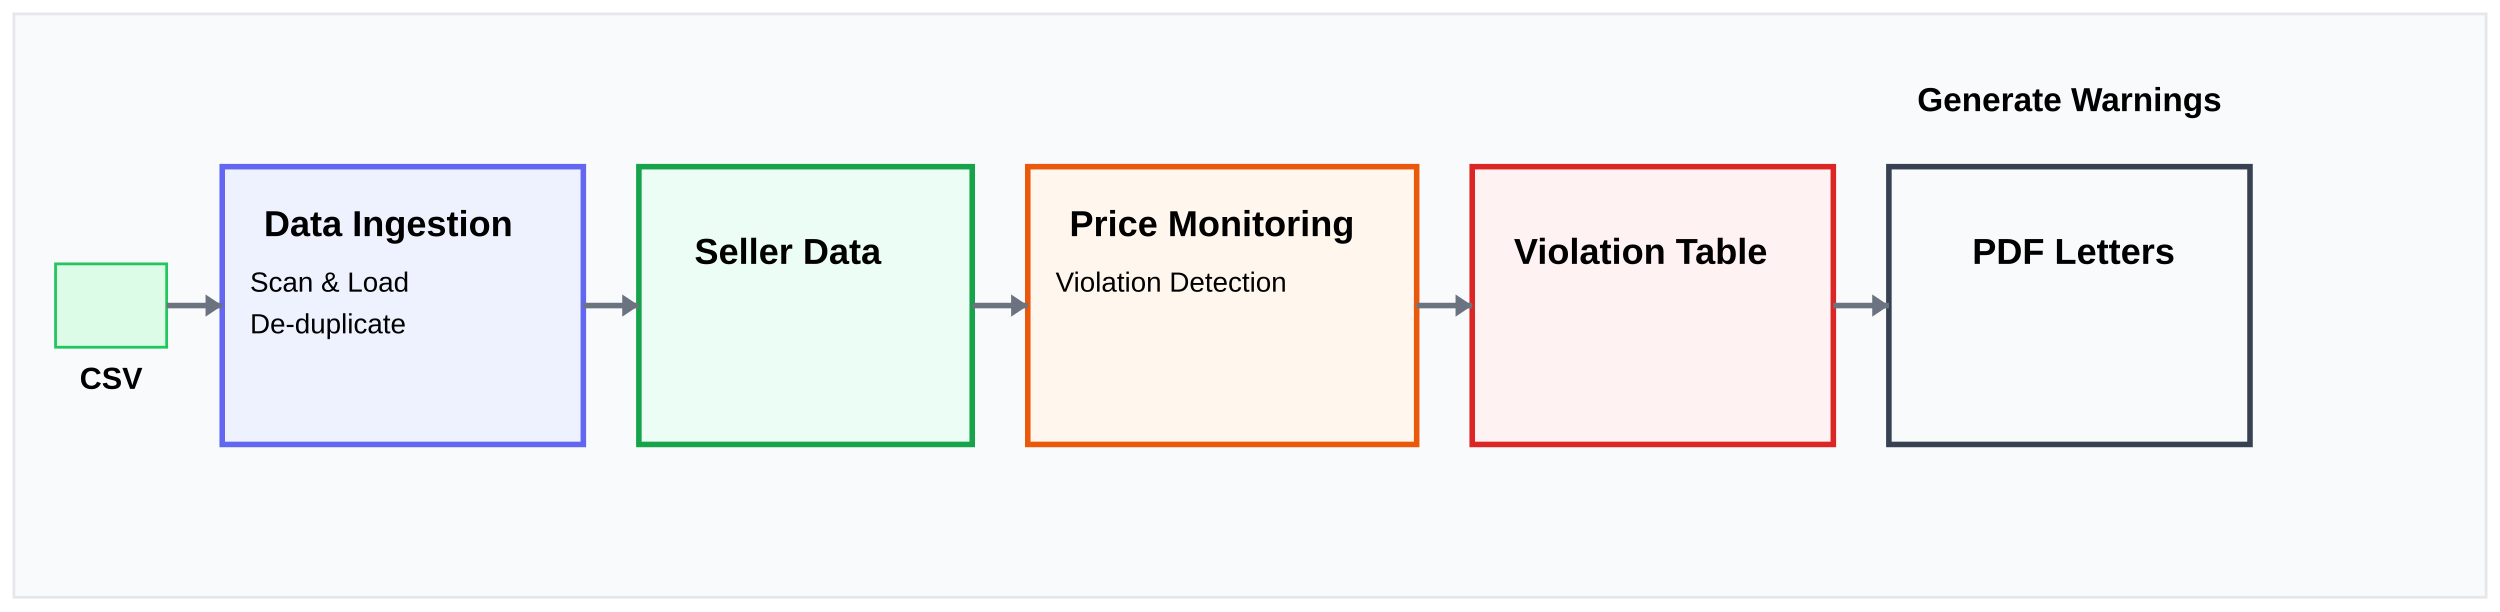
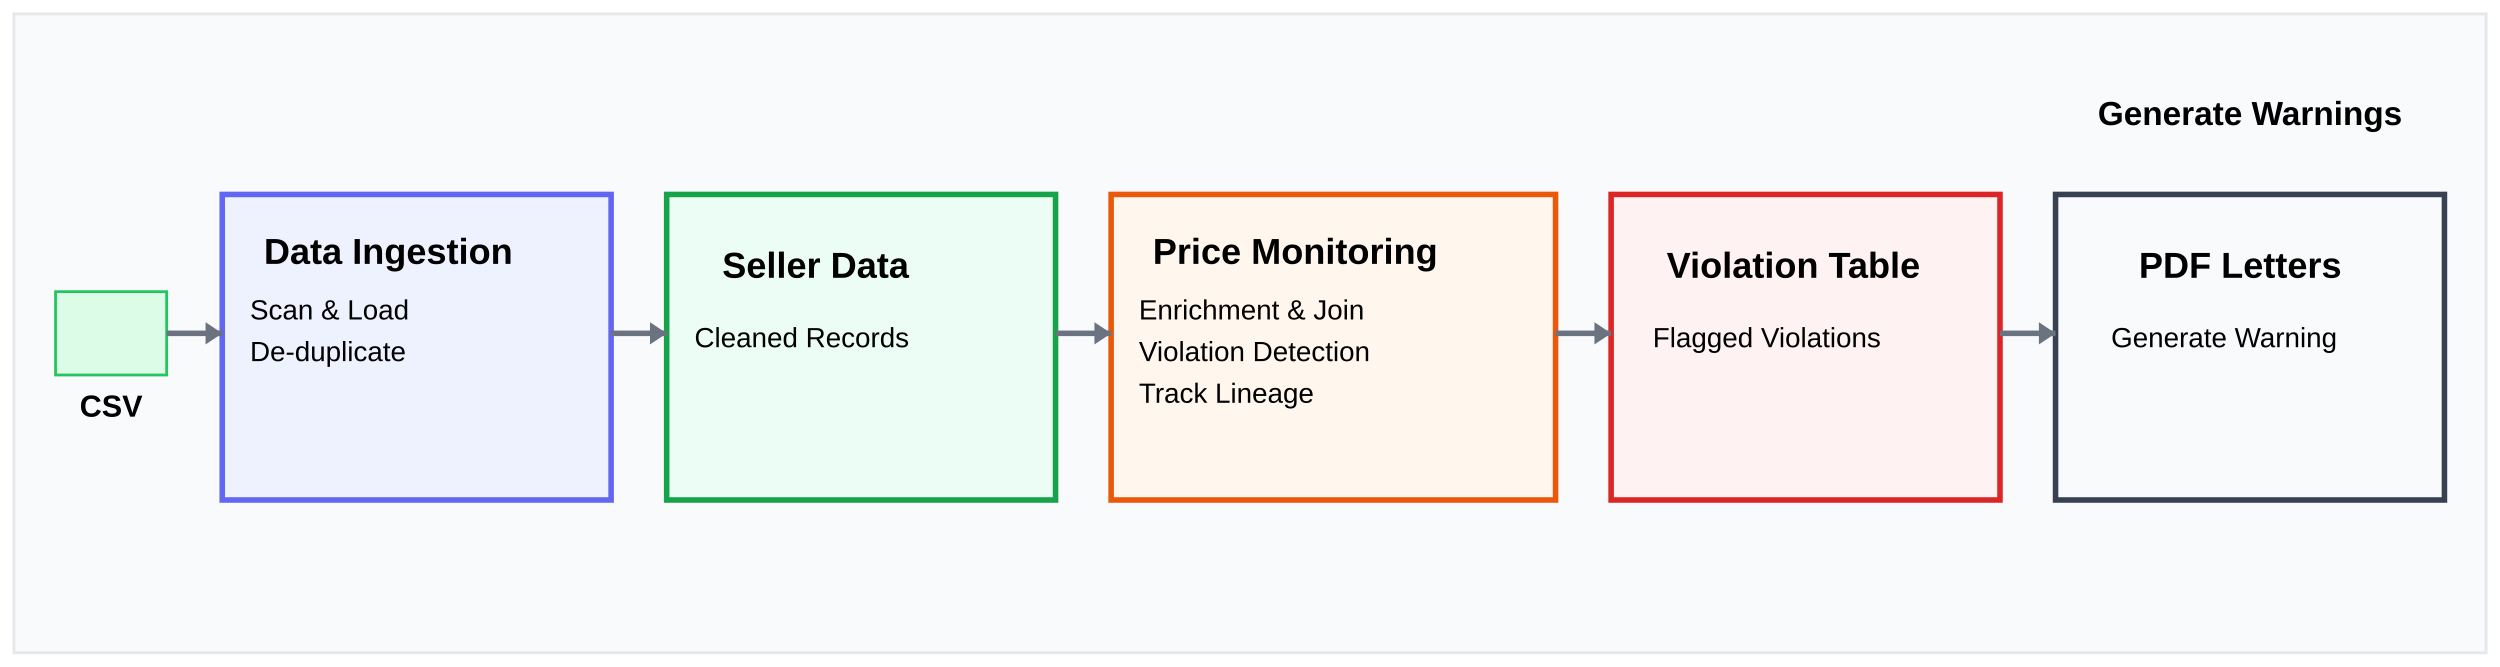
- <svg xmlns="http://www.w3.org/2000/svg" viewBox="0 0 900 220">
-   <rect x="5" y="5" width="890" height="210" fill="#f9fafb" stroke="#e5e7eb" />
-   <rect x="20" y="95" width="40" height="30" fill="#dcfce7" stroke="#22c55e" />
-   <text x="40" y="140" text-anchor="middle" font-family="Arial" font-size="11" font-weight="700">CSV</text>
-   <rect x="80" y="60" width="130" height="100" fill="#eef2ff" stroke="#6366f1" stroke-width="2" />
-   <text x="95" y="85" font-family="Arial" font-size="13" font-weight="700">Data Ingestion</text>
-   <text x="90" y="105" font-family="Arial" font-size="10">Scan &amp; Load</text>
-   <text x="90" y="120" font-family="Arial" font-size="10">De-duplicate</text>
-   <rect x="230" y="60" width="120" height="100" fill="#ecfdf5" stroke="#16a34a" stroke-width="2" />
-   <text x="250" y="95" font-family="Arial" font-size="13" font-weight="700">Seller Data</text>
-   <rect x="370" y="60" width="140" height="100" fill="#fff7ed" stroke="#ea580c" stroke-width="2" />
-   <text x="385" y="85" font-family="Arial" font-size="13" font-weight="700">Price Monitoring</text>
-   <text x="380" y="105" font-family="Arial" font-size="10">Violation Detection</text>
-   <rect x="530" y="60" width="130" height="100" fill="#fef2f2" stroke="#dc2626" stroke-width="2" />
-   <text x="545" y="95" font-family="Arial" font-size="13" font-weight="700">Violation Table</text>
-   <rect x="680" y="60" width="130" height="100" fill="#f9fafb" stroke="#374151" stroke-width="2" />
-   <text x="710" y="95" font-family="Arial" font-size="13" font-weight="700">PDF Letters</text>
-   <text x="745" y="40" text-anchor="middle" font-family="Arial" font-size="12" font-weight="700">Generate Warnings</text>
-   <line x1="60" y1="110" x2="80" y2="110" stroke="#6b7280" stroke-width="2" />
-   <polygon points="80,110 74,106 74,114" fill="#6b7280" />
-   <line x1="210" y1="110" x2="230" y2="110" stroke="#6b7280" stroke-width="2" />
-   <polygon points="230,110 224,106 224,114" fill="#6b7280" />
-   <line x1="350" y1="110" x2="370" y2="110" stroke="#6b7280" stroke-width="2" />
-   <polygon points="370,110 364,106 364,114" fill="#6b7280" />
-   <line x1="510" y1="110" x2="530" y2="110" stroke="#6b7280" stroke-width="2" />
-   <polygon points="530,110 524,106 524,114" fill="#6b7280" />
-   <line x1="660" y1="110" x2="680" y2="110" stroke="#6b7280" stroke-width="2" />
-   <polygon points="680,110 674,106 674,114" fill="#6b7280" />
+ <svg xmlns="http://www.w3.org/2000/svg" viewBox="0 0 900 240">
+   <rect x="5" y="5" width="890" height="230" fill="#f9fafb" stroke="#e5e7eb" />
+   <rect x="20" y="105" width="40" height="30" fill="#dcfce7" stroke="#22c55e" />
+   <text x="40" y="150" text-anchor="middle" font-family="Arial" font-size="11" font-weight="700">CSV</text>
+   <rect x="80" y="70" width="140" height="110" fill="#eef2ff" stroke="#6366f1" stroke-width="2" />
+   <text x="95" y="95" font-family="Arial" font-size="13" font-weight="700">Data Ingestion</text>
+   <text x="90" y="115" font-family="Arial" font-size="10">Scan &amp; Load</text>
+   <text x="90" y="130" font-family="Arial" font-size="10">De-duplicate</text>
+   <rect x="240" y="70" width="140" height="110" fill="#ecfdf5" stroke="#16a34a" stroke-width="2" />
+   <text x="260" y="100" font-family="Arial" font-size="13" font-weight="700">Seller Data</text>
+   <text x="250" y="125" font-family="Arial" font-size="10">Cleaned Records</text>
+   <rect x="400" y="70" width="160" height="110" fill="#fff7ed" stroke="#ea580c" stroke-width="2" />
+   <text x="415" y="95" font-family="Arial" font-size="13" font-weight="700">Price Monitoring</text>
+   <text x="410" y="115" font-family="Arial" font-size="10">Enrichment &amp; Join</text>
+   <text x="410" y="130" font-family="Arial" font-size="10">Violation Detection</text>
+   <text x="410" y="145" font-family="Arial" font-size="10">Track Lineage</text>
+   <rect x="580" y="70" width="140" height="110" fill="#fef2f2" stroke="#dc2626" stroke-width="2" />
+   <text x="600" y="100" font-family="Arial" font-size="13" font-weight="700">Violation Table</text>
+   <text x="595" y="125" font-family="Arial" font-size="10">Flagged Violations</text>
+   <rect x="740" y="70" width="140" height="110" fill="#f9fafb" stroke="#374151" stroke-width="2" />
+   <text x="770" y="100" font-family="Arial" font-size="13" font-weight="700">PDF Letters</text>
+   <text x="760" y="125" font-family="Arial" font-size="10">Generate Warning</text>
+   <text x="810" y="45" text-anchor="middle" font-family="Arial" font-size="12" font-weight="700">Generate Warnings</text>
+   <line x1="60" y1="120" x2="80" y2="120" stroke="#6b7280" stroke-width="2" />
+   <polygon points="80,120 74,116 74,124" fill="#6b7280" />
+   <line x1="220" y1="120" x2="240" y2="120" stroke="#6b7280" stroke-width="2" />
+   <polygon points="240,120 234,116 234,124" fill="#6b7280" />
+   <line x1="380" y1="120" x2="400" y2="120" stroke="#6b7280" stroke-width="2" />
+   <polygon points="400,120 394,116 394,124" fill="#6b7280" />
+   <line x1="560" y1="120" x2="580" y2="120" stroke="#6b7280" stroke-width="2" />
+   <polygon points="580,120 574,116 574,124" fill="#6b7280" />
+   <line x1="720" y1="120" x2="740" y2="120" stroke="#6b7280" stroke-width="2" />
+   <polygon points="740,120 734,116 734,124" fill="#6b7280" />
</svg>
